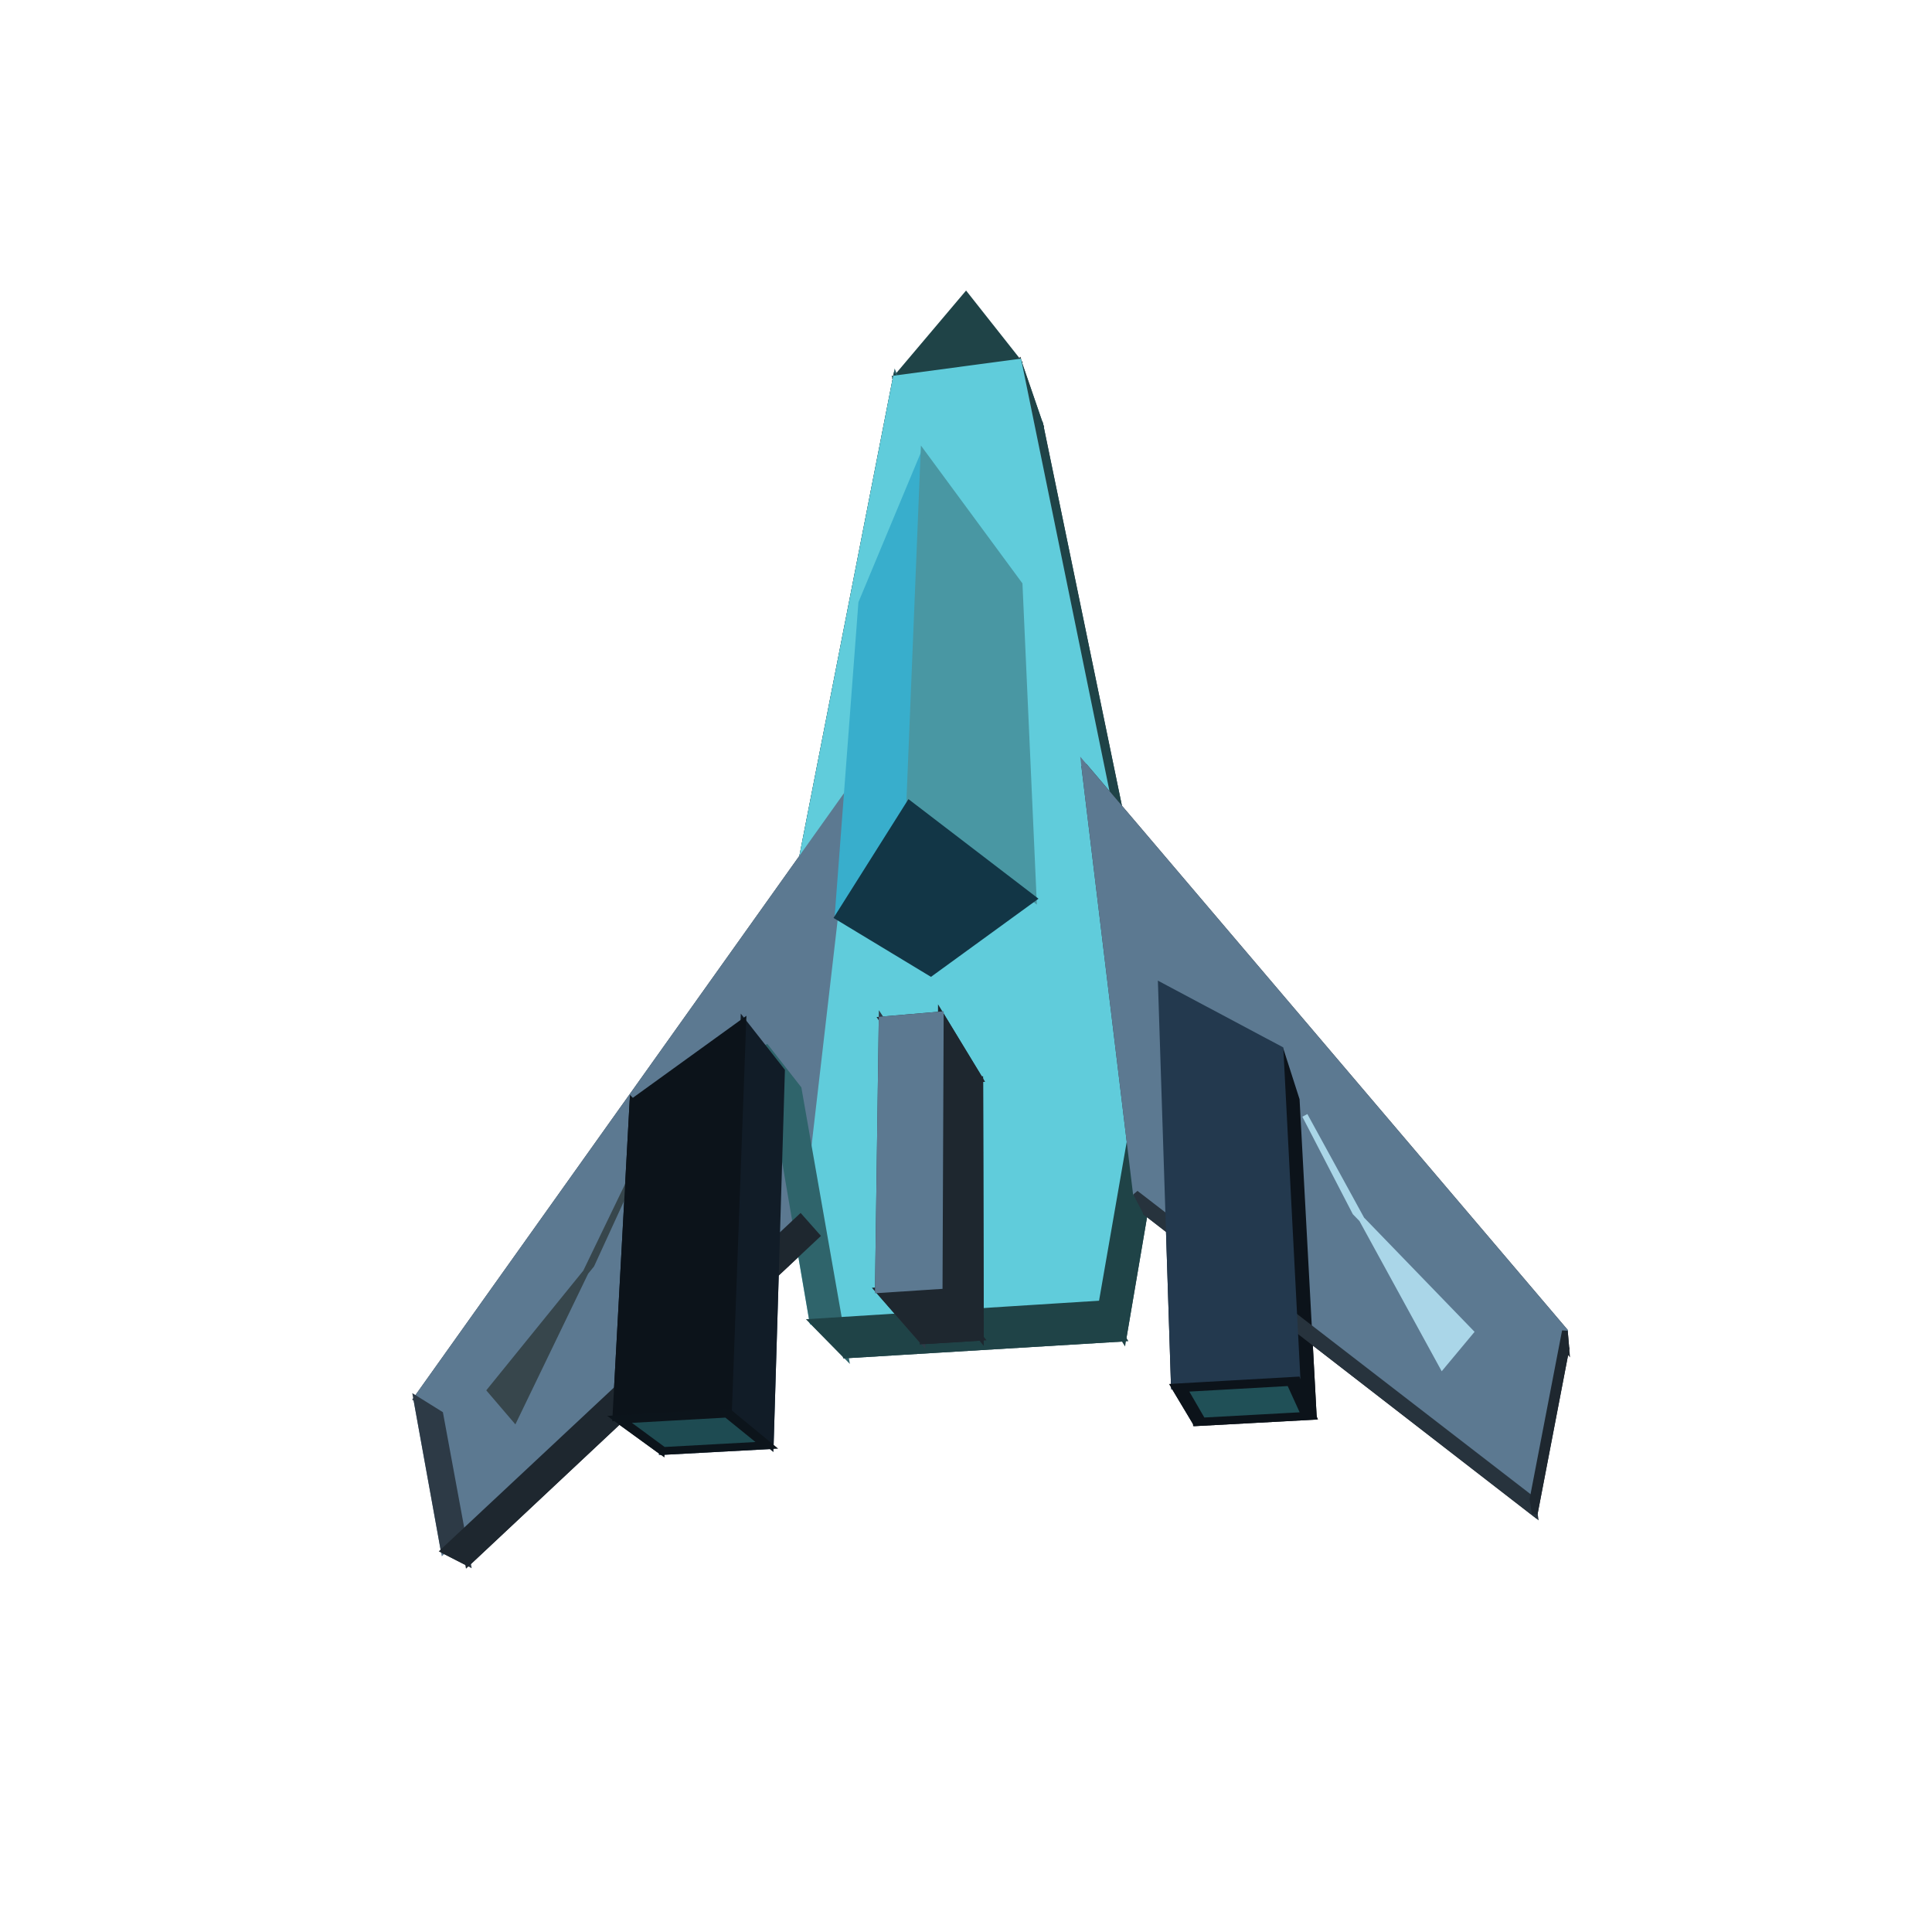
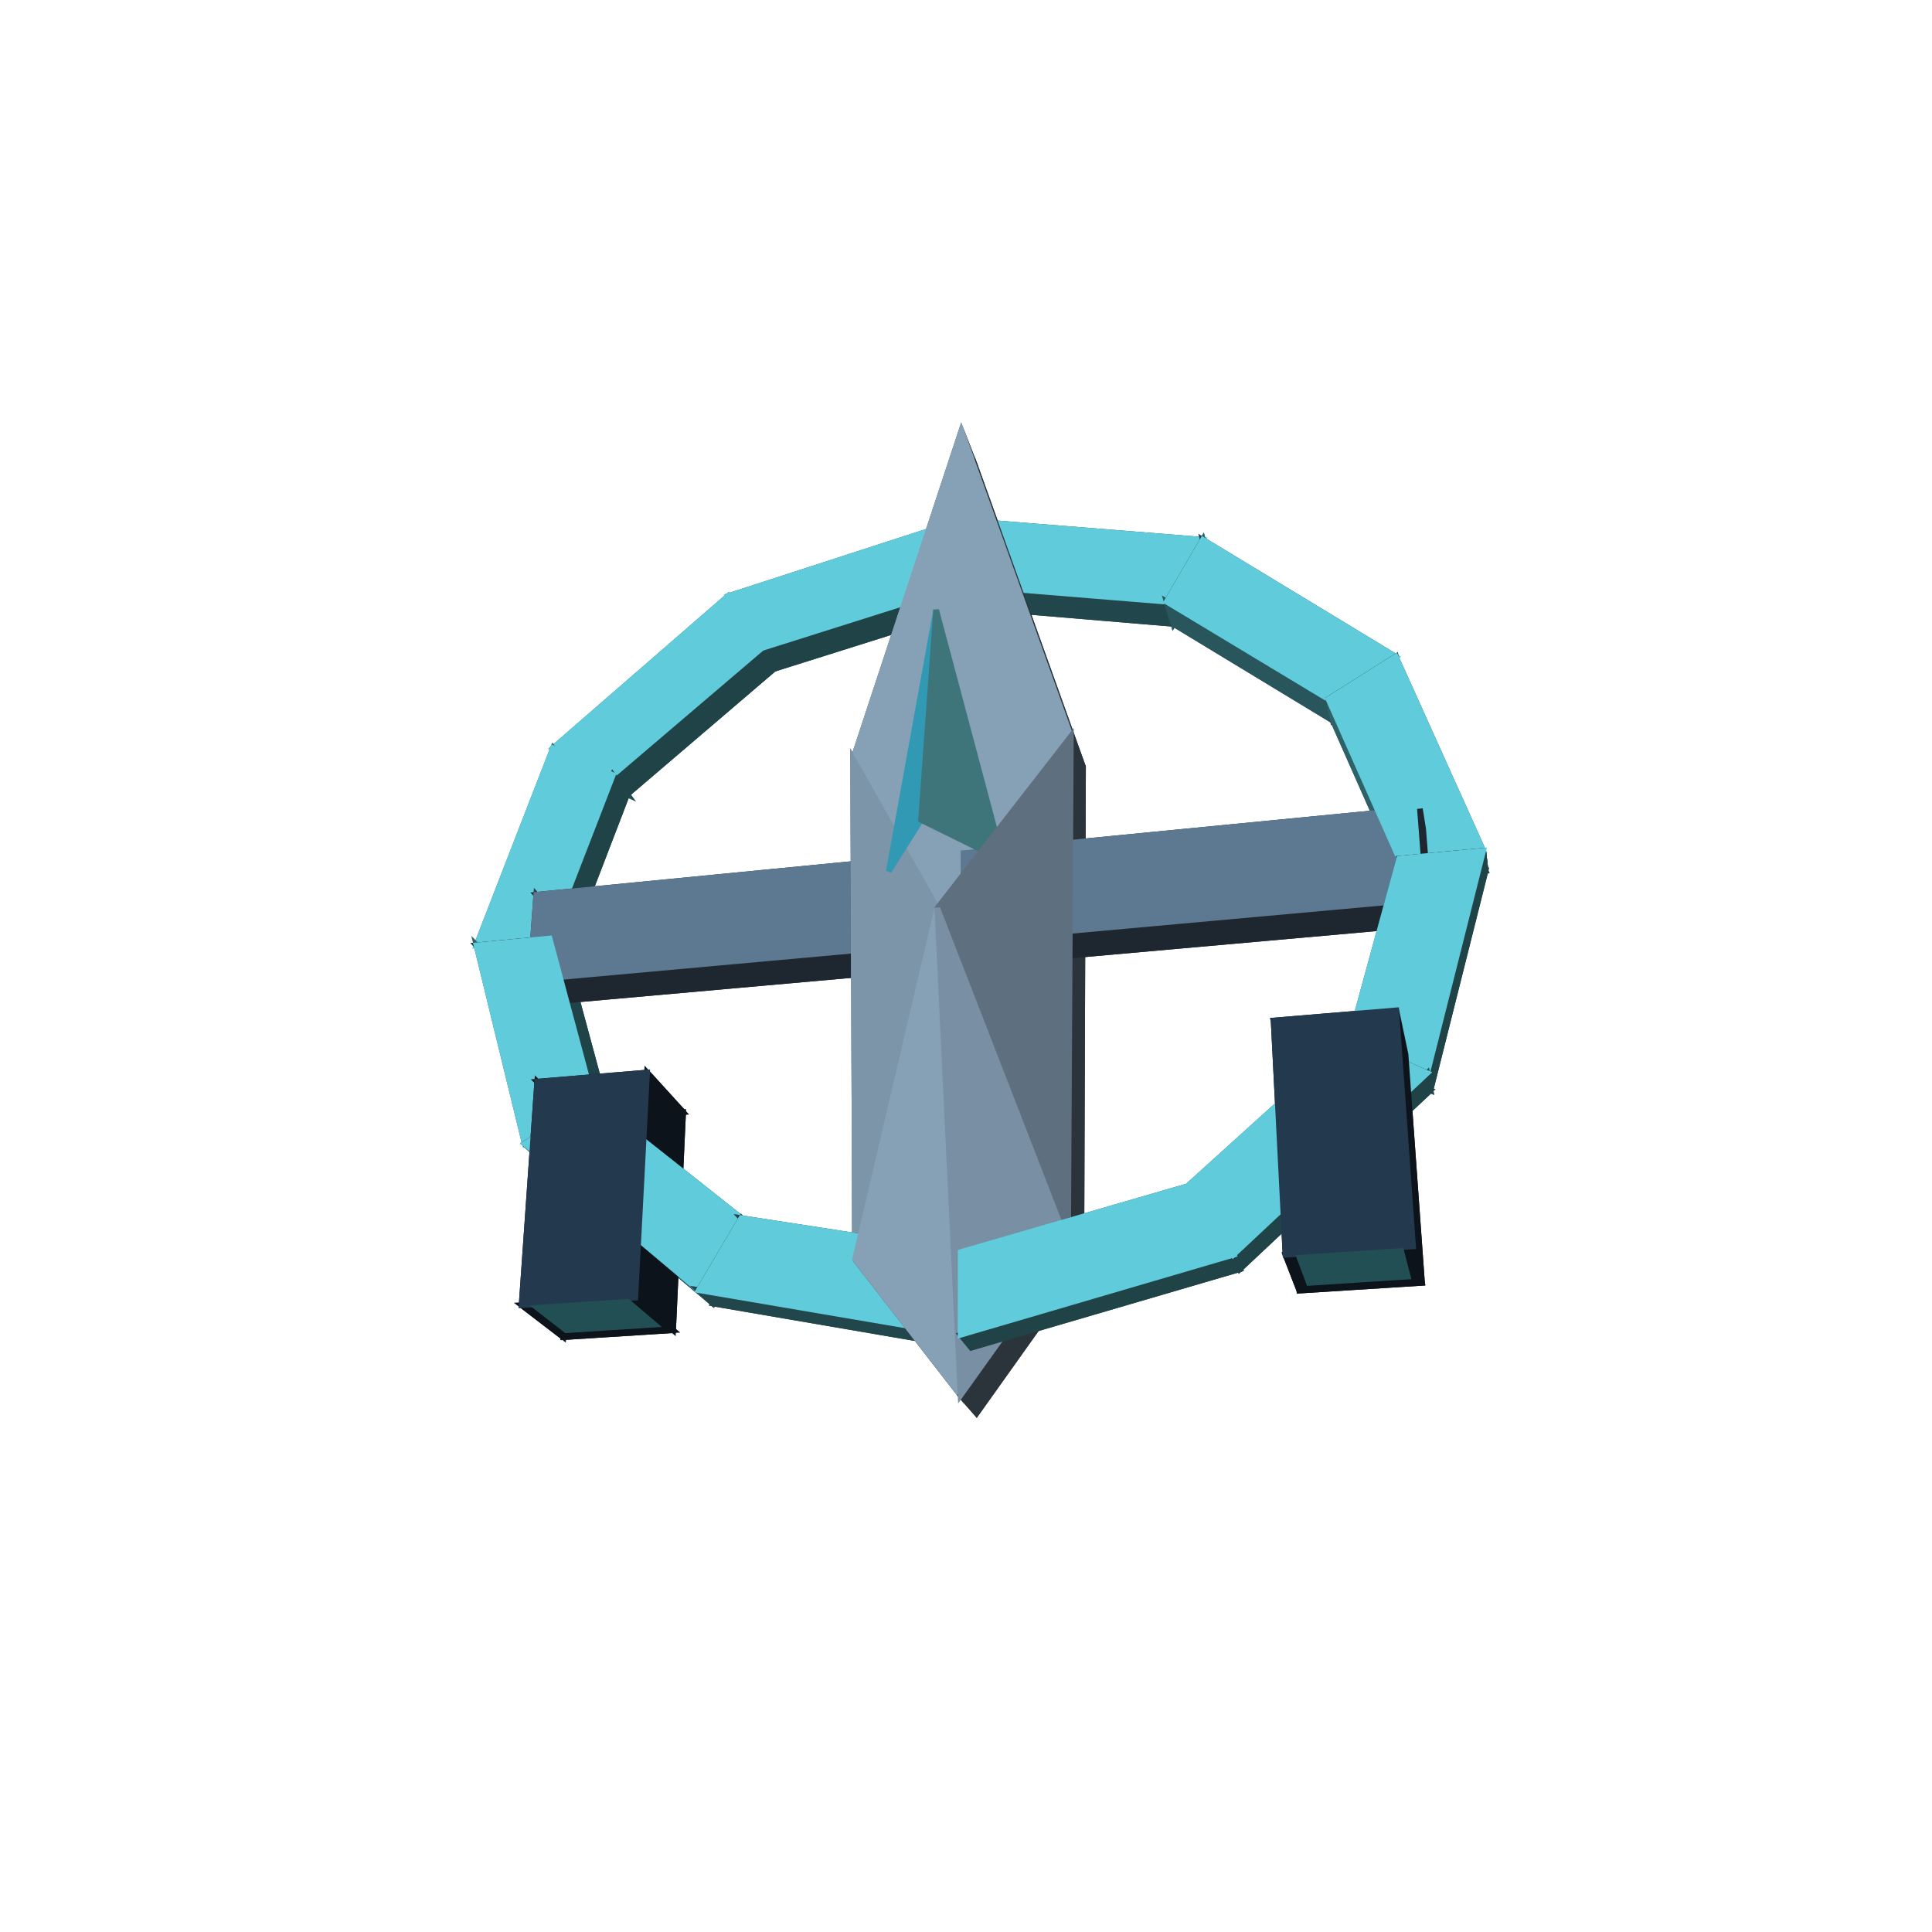
<svg xmlns="http://www.w3.org/2000/svg" viewBox="-85 -80 170 170">
-   <polygon points="-3.927,-41.273 6.547,-42.62 4.642,-48.163 -6.192,-46.716" fill="rgb(33,71,76)" stroke="rgb(33,71,76)" stroke-width=".5" />
-   <polygon points="0,-54.041 -6.192,-46.716 -2.516,-42.526 4.642,-48.163" fill="rgb(31,67,71)" stroke="rgb(31,67,71)" stroke-width=".5" />
-   <polygon points="-14.724,15.782 -3.927,-41.273 -6.192,-46.716 -17.672,12.014" fill="rgb(48,101,109)" stroke="rgb(48,101,109)" stroke-width=".5" />
-   <polygon points="6.547,-42.62 18.053,13.132 16.367,9.144 4.642,-48.163" fill="rgb(31,67,71)" stroke="rgb(31,67,71)" stroke-width=".5" />
-   <polygon points="-14.724,15.782 -10.601,39.269 13.858,37.789 18.053,13.132 6.547,-42.62 -3.927,-41.273" fill="rgb(31,67,71)" stroke="rgb(31,67,71)" stroke-width=".5" />
-   <polygon points="-46.255,44.415 -8.932,-8.264 -10.218,-10.503 -48.377,43.092" fill="rgb(44,58,69)" stroke="rgb(44,58,69)" stroke-width=".5" />
-   <polygon points="-8.932,-8.264 -13.11,28.733 -14.57,27.087 -10.218,-10.503" fill="rgb(30,39,47)" stroke="rgb(30,39,47)" stroke-width=".5" />
-   <polygon points="-2.516,-42.526 -6.192,-46.716 -17.672,12.014 -3.203,24.251" fill="rgb(31,67,71)" stroke="rgb(31,67,71)" stroke-width=".5" />
-   <polygon points="-8.932,-8.264 -46.255,44.415 -43.833,57.535 -13.11,28.733" fill="rgb(30,39,47)" stroke="rgb(30,39,47)" stroke-width=".5" />
-   <polygon points="-16.186,14.22 -25.509,20.977 -29.349,16.931 -19.591,9.882" fill="rgb(12,19,26)" stroke="rgb(12,19,26)" stroke-width=".5" />
-   <polygon points="-2.516,-42.526 -3.203,24.251 16.367,9.144 4.642,-48.163" fill="rgb(56,62,67)" stroke="rgb(56,62,67)" stroke-width=".5" />
-   <polygon points="-6.192,-46.716 4.642,-48.163 16.367,9.144 11.92,34.689 -13.524,36.297 -17.672,12.014" fill="rgb(96,204,219)" stroke="rgb(96,204,219)" stroke-width=".5" />
-   <polygon points="15.836,26.716 11.317,-10.309 10.398,-12.627 14.939,24.987" fill="rgb(45,59,72)" stroke="rgb(45,59,72)" stroke-width=".5" />
-   <polygon points="-17.181,47.253 -26.765,47.77 -25.509,20.977 -16.186,14.22" fill="rgb(35,57,78)" stroke="rgb(35,57,78)" stroke-width=".5" />
-   <polygon points="-14.57,27.087 -45.962,56.447 -48.377,43.092 -10.218,-10.503" fill="rgb(92,121,145)" stroke="rgb(92,121,145)" stroke-width=".5" />
-   <polygon points="-10.601,39.269 -14.724,15.782 -17.672,12.014 -13.524,36.297" fill="rgb(47,100,107)" stroke="rgb(47,100,107)" stroke-width=".5" />
-   <polygon points="-9.22,-26.949 -3.746,-40.075 -4.999,-9.32 -11.31,0.689" fill="rgb(56,174,204)" stroke="rgb(56,174,204)" stroke-width=".5" />
-   <polygon points="-3.746,-40.075 4.721,-28.579 5.962,-0.926 -4.999,-9.32" fill="rgb(73,151,163)" stroke="rgb(73,151,163)" stroke-width=".5" />
-   <polygon points="-43.833,57.535 -46.255,44.415 -48.377,43.092 -45.962,56.447" fill="rgb(45,58,70)" stroke="rgb(45,58,70)" stroke-width=".5" />
-   <polygon points="-25.509,20.977 -26.765,47.77 -30.863,44.795 -29.349,16.931" fill="rgb(12,19,26)" stroke="rgb(12,19,26)" stroke-width=".5" />
-   <polygon points="-32.942,31.299 -41.887,42.334 -39.71,44.879 -28.957,22.611" fill="rgb(55,70,76)" stroke="rgb(55,70,76)" stroke-width=".5" />
-   <polygon points="-13.11,28.733 -43.833,57.535 -45.962,56.447 -14.57,27.087" fill="rgb(30,39,47)" stroke="rgb(30,39,47)" stroke-width=".5" />
-   <polygon points="-17.181,47.253 -16.186,14.22 -19.591,9.882 -20.853,44.227" fill="rgb(17,28,39)" stroke="rgb(17,28,39)" stroke-width=".5" />
-   <polygon points="11.317,-10.309 52.832,38.681 52.696,37.114 10.398,-12.627" fill="rgb(30,39,47)" stroke="rgb(30,39,47)" stroke-width=".5" />
-   <polygon points="19.017,11.323 29.103,16.766 27.676,12.318 17.148,6.712" fill="rgb(12,19,26)" stroke="rgb(12,19,26)" stroke-width=".5" />
-   <polygon points="18.053,13.132 13.858,37.789 11.92,34.689 16.367,9.144" fill="rgb(31,67,71)" stroke="rgb(31,67,71)" stroke-width=".5" />
-   <polygon points="20.223,45.234 30.607,44.673 29.103,16.766 19.017,11.323" fill="rgb(12,19,26)" stroke="rgb(12,19,26)" stroke-width=".5" />
-   <polygon points="15.836,26.716 50.045,53.197 52.832,38.681 11.317,-10.309" fill="rgb(30,39,47)" stroke="rgb(30,39,47)" stroke-width=".5" />
-   <polygon points="-19.591,9.882 -29.349,16.931 -30.863,44.795 -20.853,44.227" fill="rgb(12,19,26)" stroke="rgb(12,19,26)" stroke-width=".5" />
-   <polygon points="13.858,37.789 -10.601,39.269 -13.524,36.297 11.92,34.689" fill="rgb(31,67,71)" stroke="rgb(31,67,71)" stroke-width=".5" />
-   <polygon points="-26.765,47.77 -17.181,47.253 -20.853,44.227 -30.863,44.795" fill="rgb(12,20,27)" stroke="rgb(12,20,27)" stroke-width=".5" />
-   <polygon points="-19.186,46.671 -26.442,47.067 -28.689,45.411 -21.255,44.994" fill="rgb(30,75,82)" stroke="rgb(30,75,82)" stroke-width=".5" />
-   <polygon points="-11.31,0.689 -4.999,-9.32 5.962,-0.926 -3.094,5.656" fill="rgb(18,54,70)" stroke="rgb(18,54,70)" stroke-width=".5" />
-   <polygon points="20.223,45.234 19.017,11.323 17.148,6.712 18.29,42.005" fill="rgb(17,28,39)" stroke="rgb(17,28,39)" stroke-width=".5" />
-   <polygon points="-3.83,38.03 1.31,37.716 1.257,14.972 -3.675,15.369" fill="rgb(30,39,47)" stroke="rgb(30,39,47)" stroke-width=".5" />
-   <polygon points="10.398,-12.627 52.696,37.114 49.843,51.92 14.939,24.987" fill="rgb(92,121,145)" stroke="rgb(92,121,145)" stroke-width=".5" />
-   <polygon points="-3.675,15.369 1.257,14.972 -2.215,9.258 -7.427,9.704" fill="rgb(32,42,50)" stroke="rgb(32,42,50)" stroke-width=".5" />
-   <polygon points="29.103,16.766 30.607,44.673 29.178,41.387 27.676,12.318" fill="rgb(12,19,26)" stroke="rgb(12,19,26)" stroke-width=".5" />
-   <polygon points="50.045,53.197 15.836,26.716 14.939,24.987 49.843,51.92" fill="rgb(39,51,61)" stroke="rgb(39,51,61)" stroke-width=".5" />
-   <polygon points="34.241,26.689 44.414,37.202 41.901,40.217 29.818,18.148" fill="rgb(170,214,232)" stroke="rgb(170,214,232)" stroke-width=".5" />
-   <polygon points="-3.83,38.03 -3.675,15.369 -7.427,9.704 -7.759,33.529" fill="rgb(46,60,72)" stroke="rgb(46,60,72)" stroke-width=".5" />
-   <polygon points="17.148,6.712 27.676,12.318 29.178,41.387 18.29,42.005" fill="rgb(35,57,78)" stroke="rgb(35,57,78)" stroke-width=".5" />
-   <polygon points="1.257,14.972 1.31,37.716 -2.315,33.174 -2.215,9.258" fill="rgb(30,39,47)" stroke="rgb(30,39,47)" stroke-width=".5" />
-   <polygon points="30.607,44.673 20.223,45.234 18.29,42.005 29.178,41.387" fill="rgb(12,19,26)" stroke="rgb(12,19,26)" stroke-width=".5" />
-   <polygon points="21.111,44.472 28.98,44.042 28.151,42.221 20.072,42.675" fill="rgb(32,80,87)" stroke="rgb(32,80,87)" stroke-width=".5" />
-   <polygon points="52.832,38.681 50.045,53.197 49.843,51.92 52.696,37.114" fill="rgb(30,39,47)" stroke="rgb(30,39,47)" stroke-width=".5" />
-   <polygon points="1.31,37.716 -3.83,38.03 -7.759,33.529 -2.315,33.174" fill="rgb(30,39,47)" stroke="rgb(30,39,47)" stroke-width=".5" />
-   <polygon points="-7.427,9.704 -2.215,9.258 -2.315,33.174 -7.759,33.529" fill="rgb(92,121,145)" stroke="rgb(92,121,145)" stroke-width=".5" />
+   <polygon points="-16.902,-21.142 0.411,-26.598 0.406,-32.216 -19.842,-25.667" fill="rgb(31,67,71)" stroke="rgb(31,67,71)" stroke-width=".5" />
+   <polygon points="-29.819,-10.106 -16.902,-21.142 -19.842,-25.667 -35.022,-12.451" fill="rgb(31,67,71)" stroke="rgb(31,67,71)" stroke-width=".5" />
+   <polygon points="-19.842,-25.667 0.406,-32.216 -0.412,-34.199 -20.932,-27.543" fill="rgb(37,79,84)" stroke="rgb(37,79,84)" stroke-width=".5" />
+   <polygon points="-35.022,-12.451 -19.842,-25.667 -20.932,-27.543 -36.336,-14.162" fill="rgb(44,92,99)" stroke="rgb(44,92,99)" stroke-width=".5" />
+   <polygon points="-19.842,-25.667 -16.902,-21.142 -17.964,-22.978 -20.932,-27.543" fill="rgb(31,67,71)" stroke="rgb(31,67,71)" stroke-width=".5" />
+   <polygon points="-16.902,-21.142 -19.842,-25.667 -20.932,-27.543 -17.964,-22.978" fill="rgb(44,94,101)" stroke="rgb(44,94,101)" stroke-width=".5" />
+   <polygon points="-8.47,-10.578 0.794,-39.015 -0.405,-42.082 -9.928,-13.183" fill="rgb(66,79,90)" stroke="rgb(66,79,90)" stroke-width=".5" />
+   <polygon points="0.406,-32.216 0.411,-26.598 -0.416,-28.526 -0.412,-34.199" fill="rgb(31,67,71)" stroke="rgb(31,67,71)" stroke-width=".5" />
+   <polygon points="0.411,-26.598 0.406,-32.216 -0.412,-34.199 -0.416,-28.526" fill="rgb(48,101,108)" stroke="rgb(48,101,108)" stroke-width=".5" />
+   <polygon points="-35.022,-12.451 -29.819,-10.106 -31.073,-11.802 -36.336,-14.162" fill="rgb(31,67,71)" stroke="rgb(31,67,71)" stroke-width=".5" />
+   <polygon points="-29.819,-10.106 -35.022,-12.451 -36.336,-14.162 -31.073,-11.802" fill="rgb(38,80,86)" stroke="rgb(38,80,86)" stroke-width=".5" />
+   <polygon points="0.411,-26.598 -16.902,-21.142 -17.964,-22.978 -0.416,-28.526" fill="rgb(31,67,71)" stroke="rgb(31,67,71)" stroke-width=".5" />
+   <polygon points="-16.902,-21.142 -29.819,-10.106 -31.073,-11.802 -17.964,-22.978" fill="rgb(31,67,71)" stroke="rgb(31,67,71)" stroke-width=".5" />
+   <polygon points="-20.932,-27.543 -0.412,-34.199 -0.416,-28.526 -17.964,-22.978" fill="rgb(96,204,219)" stroke="rgb(96,204,219)" stroke-width=".5" />
+   <polygon points="-36.336,-14.162 -20.932,-27.543 -17.964,-22.978 -31.073,-11.802" fill="rgb(96,204,219)" stroke="rgb(96,204,219)" stroke-width=".5" />
+   <polygon points="0.411,-26.598 18.252,-25.105 21.379,-30.487 0.406,-32.216" fill="rgb(31,67,71)" stroke="rgb(31,67,71)" stroke-width=".5" />
+   <polygon points="0.794,-39.015 10.296,-12.509 9.227,-15.2 -0.405,-42.082" fill="rgb(44,52,59)" stroke="rgb(44,52,59)" stroke-width=".5" />
+   <polygon points="-35.279,4.111 -29.819,-10.106 -35.022,-12.451 -41.623,4.698" fill="rgb(31,67,71)" stroke="rgb(31,67,71)" stroke-width=".5" />
+   <polygon points="0.406,-32.216 21.379,-30.487 20.84,-32.499 -0.412,-34.199" fill="rgb(31,67,71)" stroke="rgb(31,67,71)" stroke-width=".5" />
+   <polygon points="-41.623,4.698 -35.022,-12.451 -36.336,-14.162 -43.068,3.185" fill="rgb(47,101,108)" stroke="rgb(47,101,108)" stroke-width=".5" />
+   <polygon points="18.252,-25.105 0.411,-26.598 -0.416,-28.526 17.663,-27.055" fill="rgb(33,70,75)" stroke="rgb(33,70,75)" stroke-width=".5" />
+   <polygon points="-29.819,-10.106 -35.279,4.111 -36.641,2.581 -31.073,-11.802" fill="rgb(31,67,71)" stroke="rgb(31,67,71)" stroke-width=".5" />
+   <polygon points="-0.412,-34.199 20.84,-32.499 17.663,-27.055 -0.416,-28.526" fill="rgb(96,204,219)" stroke="rgb(96,204,219)" stroke-width=".5" />
+   <polygon points="-43.068,3.185 -36.336,-14.162 -31.073,-11.802 -36.641,2.581" fill="rgb(96,204,219)" stroke="rgb(96,204,219)" stroke-width=".5" />
+   <polygon points="-37.005,8.191 -36.455,0.299 -37.815,-1.265 -38.393,6.717" fill="rgb(46,60,72)" stroke="rgb(46,60,72)" stroke-width=".5" />
+   <polygon points="21.379,-30.487 18.252,-25.105 17.663,-27.055 20.84,-32.499" fill="rgb(31,67,71)" stroke="rgb(31,67,71)" stroke-width=".5" />
+   <polygon points="18.252,-25.105 21.379,-30.487 20.84,-32.499 17.663,-27.055" fill="rgb(46,99,106)" stroke="rgb(46,99,106)" stroke-width=".5" />
+   <polygon points="-41.623,4.698 -35.279,4.111 -36.641,2.581 -43.068,3.185" fill="rgb(33,71,76)" stroke="rgb(33,71,76)" stroke-width=".5" />
+   <polygon points="-35.279,4.111 -41.623,4.698 -43.068,3.185 -36.641,2.581" fill="rgb(31,67,71)" stroke="rgb(31,67,71)" stroke-width=".5" />
+   <polygon points="-36.455,0.299 0.642,-3.26 -0.217,-4.927 -37.815,-1.265" fill="rgb(32,42,50)" stroke="rgb(32,42,50)" stroke-width=".5" />
+   <polygon points="0.642,-3.26 -36.455,0.299 -37.005,8.191 0.652,4.836" fill="rgb(30,39,47)" stroke="rgb(30,39,47)" stroke-width=".5" />
+   <polygon points="18.252,-25.105 32.294,-16.591 38.123,-20.273 21.379,-30.487" fill="rgb(31,67,71)" stroke="rgb(31,67,71)" stroke-width=".5" />
+   <polygon points="-31.465,18.227 -35.279,4.111 -41.623,4.698 -37.381,21.958" fill="rgb(31,67,71)" stroke="rgb(31,67,71)" stroke-width=".5" />
+   <polygon points="21.379,-30.487 38.123,-20.273 37.812,-22.211 20.84,-32.499" fill="rgb(31,67,71)" stroke="rgb(31,67,71)" stroke-width=".5" />
+   <polygon points="-9.928,-13.183 -0.405,-42.082 -2.524,-0.086" fill="rgb(133,158,180)" stroke="rgb(133,158,180)" stroke-width=".5" />
+   <polygon points="-37.381,21.958 -41.623,4.698 -43.068,3.185 -38.82,20.643" fill="rgb(46,98,105)" stroke="rgb(46,98,105)" stroke-width=".5" />
+   <polygon points="32.294,-16.591 18.252,-25.105 17.663,-27.055 31.896,-18.477" fill="rgb(40,86,92)" stroke="rgb(40,86,92)" stroke-width=".5" />
+   <polygon points="-35.279,4.111 -31.465,18.227 -32.814,16.858 -36.641,2.581" fill="rgb(31,67,71)" stroke="rgb(31,67,71)" stroke-width=".5" />
+   <polygon points="-0.221,3.264 -38.393,6.717 -37.815,-1.265 -0.217,-4.927" fill="rgb(92,121,145)" stroke="rgb(92,121,145)" stroke-width=".5" />
+   <polygon points="0.652,4.836 -37.005,8.191 -38.393,6.717 -0.221,3.264" fill="rgb(30,39,47)" stroke="rgb(30,39,47)" stroke-width=".5" />
+   <polygon points="-0.405,-42.082 9.227,-15.2 -2.524,-0.086" fill="rgb(111,132,150)" stroke="rgb(111,132,150)" stroke-width=".5" />
+   <polygon points="20.84,-32.499 37.812,-22.211 31.896,-18.477 17.663,-27.055" fill="rgb(96,204,219)" stroke="rgb(96,204,219)" stroke-width=".5" />
+   <polygon points="-38.82,20.643 -43.068,3.185 -36.641,2.581 -32.814,16.858" fill="rgb(96,204,219)" stroke="rgb(96,204,219)" stroke-width=".5" />
+   <polygon points="-8.47,-10.578 -8.183,32.621 0.93,44.356 10.145,31.411 10.296,-12.509 0.794,-39.015" fill="rgb(44,52,59)" stroke="rgb(44,52,59)" stroke-width=".5" />
+   <polygon points="0.642,-3.26 0.652,4.836 -0.221,3.264 -0.217,-4.927" fill="rgb(30,39,47)" stroke="rgb(30,39,47)" stroke-width=".5" />
+   <polygon points="0.652,4.836 0.642,-3.26 -0.217,-4.927 -0.221,3.264" fill="rgb(46,60,72)" stroke="rgb(46,60,72)" stroke-width=".5" />
+   <polygon points="-35.433,37.656 -25.773,37.045 -24.891,17.862 -34.23,18.607" fill="rgb(12,19,26)" stroke="rgb(12,19,26)" stroke-width=".5" />
+   <polygon points="38.123,-20.273 32.294,-16.591 31.896,-18.477 37.812,-22.211" fill="rgb(31,67,71)" stroke="rgb(31,67,71)" stroke-width=".5" />
+   <polygon points="32.294,-16.591 38.123,-20.273 37.812,-22.211 31.896,-18.477" fill="rgb(41,88,94)" stroke="rgb(41,88,94)" stroke-width=".5" />
+   <polygon points="-34.23,18.607 -24.891,17.862 -28.064,14.376 -37.726,15.178" fill="rgb(12,20,27)" stroke="rgb(12,20,27)" stroke-width=".5" />
+   <polygon points="-37.381,21.958 -31.465,18.227 -32.814,16.858 -38.82,20.643" fill="rgb(41,88,94)" stroke="rgb(41,88,94)" stroke-width=".5" />
+   <polygon points="-31.465,18.227 -37.381,21.958 -38.82,20.643 -32.814,16.858" fill="rgb(31,67,71)" stroke="rgb(31,67,71)" stroke-width=".5" />
+   <polygon points="-8.183,32.621 -8.47,-10.578 -9.928,-13.183 -9.762,30.803" fill="rgb(67,79,90)" stroke="rgb(67,79,90)" stroke-width=".5" />
+   <polygon points="0.642,-3.26 40.225,-7.057 39.939,-8.839 -0.217,-4.927" fill="rgb(32,42,50)" stroke="rgb(32,42,50)" stroke-width=".5" />
+   <polygon points="0.652,4.836 40.873,1.254 40.225,-7.057 0.642,-3.26" fill="rgb(30,39,47)" stroke="rgb(30,39,47)" stroke-width=".5" />
+   <polygon points="32.294,-16.591 38.444,-2.708 45.714,-3.381 38.123,-20.273" fill="rgb(31,67,71)" stroke="rgb(31,67,71)" stroke-width=".5" />
+   <polygon points="-18.571,28.444 -31.465,18.227 -37.381,21.958 -22.248,34.695" fill="rgb(31,67,71)" stroke="rgb(31,67,71)" stroke-width=".5" />
+   <polygon points="-35.433,37.656 -34.23,18.607 -37.726,15.178 -39.103,34.842" fill="rgb(17,28,39)" stroke="rgb(17,28,39)" stroke-width=".5" />
+   <polygon points="38.444,-2.708 32.294,-16.591 31.896,-18.477 38.127,-4.443" fill="rgb(46,98,105)" stroke="rgb(46,98,105)" stroke-width=".5" />
+   <polygon points="-0.405,-42.082 9.227,-15.2 8.979,29.534 -0.476,42.765 -9.762,30.803 -9.928,-13.183" fill="rgb(134,160,181)" stroke="rgb(134,160,181)" stroke-width=".5" />
+   <polygon points="-31.465,18.227 -18.571,28.444 -19.766,27.188 -32.814,16.858" fill="rgb(31,67,71)" stroke="rgb(31,67,71)" stroke-width=".5" />
+   <polygon points="38.123,-20.273 45.714,-3.381 45.508,-5.136 37.812,-22.211" fill="rgb(31,67,71)" stroke="rgb(31,67,71)" stroke-width=".5" />
+   <polygon points="10.296,-12.509 10.145,31.411 8.979,29.534 9.227,-15.2" fill="rgb(44,52,59)" stroke="rgb(44,52,59)" stroke-width=".5" />
+   <polygon points="-0.217,-4.927 39.939,-8.839 40.592,-0.429 -0.221,3.264" fill="rgb(92,121,145)" stroke="rgb(92,121,145)" stroke-width=".5" />
+   <polygon points="40.873,1.254 0.652,4.836 -0.221,3.264 40.592,-0.429" fill="rgb(30,39,47)" stroke="rgb(30,39,47)" stroke-width=".5" />
+   <polygon points="-22.248,34.695 -37.381,21.958 -38.82,20.643 -23.51,33.525" fill="rgb(40,86,92)" stroke="rgb(40,86,92)" stroke-width=".5" />
+   <polygon points="-24.891,17.862 -25.773,37.045 -29.098,34.183 -28.064,14.376" fill="rgb(12,19,26)" stroke="rgb(12,19,26)" stroke-width=".5" />
+   <polygon points="37.812,-22.211 45.508,-5.136 38.127,-4.443 31.896,-18.477" fill="rgb(96,204,219)" stroke="rgb(96,204,219)" stroke-width=".5" />
+   <polygon points="-9.762,30.803 -9.928,-13.183 -2.524,-0.086" fill="rgb(125,149,169)" stroke="rgb(125,149,169)" stroke-width=".5" />
+   <polygon points="-23.51,33.525 -38.82,20.643 -32.814,16.858 -19.766,27.188" fill="rgb(96,204,219)" stroke="rgb(96,204,219)" stroke-width=".5" />
+   <polygon points="40.225,-7.057 40.873,1.254 40.592,-0.429 39.939,-8.839" fill="rgb(30,39,47)" stroke="rgb(30,39,47)" stroke-width=".5" />
+   <polygon points="-6.792,-3.336 -2.628,-26.336 -3.955,-7.857" fill="rgb(49,153,180)" stroke="rgb(49,153,180)" stroke-width=".5" />
+   <polygon points="-2.628,-26.336 3.24,-4.305 -3.955,-7.857" fill="rgb(61,117,123)" stroke="rgb(61,117,123)" stroke-width=".5" />
+   <polygon points="45.714,-3.381 38.444,-2.708 38.127,-4.443 45.508,-5.136" fill="rgb(31,67,71)" stroke="rgb(31,67,71)" stroke-width=".5" />
+   <polygon points="38.444,-2.708 45.714,-3.381 45.508,-5.136 38.127,-4.443" fill="rgb(33,71,76)" stroke="rgb(33,71,76)" stroke-width=".5" />
+   <polygon points="-25.773,37.045 -35.433,37.656 -39.103,34.842 -29.098,34.183" fill="rgb(12,19,26)" stroke="rgb(12,19,26)" stroke-width=".5" />
+   <polygon points="-37.726,15.178 -28.064,14.376 -29.098,34.183 -39.103,34.842" fill="rgb(35,57,78)" stroke="rgb(35,57,78)" stroke-width=".5" />
+   <polygon points="-35.179,37.048 -27.398,36.552 -29.758,34.545 -37.734,35.069" fill="rgb(33,79,84)" stroke="rgb(33,79,84)" stroke-width=".5" />
+   <polygon points="-18.571,28.444 -22.248,34.695 -23.51,33.525 -19.766,27.188" fill="rgb(31,67,71)" stroke="rgb(31,67,71)" stroke-width=".5" />
+   <polygon points="-22.248,34.695 -18.571,28.444 -19.766,27.188 -23.51,33.525" fill="rgb(46,99,106)" stroke="rgb(46,99,106)" stroke-width=".5" />
+   <polygon points="9.227,-15.2 8.979,29.534 -2.524,-0.086" fill="rgb(94,112,127)" stroke="rgb(94,112,127)" stroke-width=".5" />
+   <polygon points="38.444,-2.708 34.179,12.981 40.867,15.928 45.714,-3.381" fill="rgb(31,67,71)" stroke="rgb(31,67,71)" stroke-width=".5" />
+   <polygon points="0.459,31.414 -18.571,28.444 -22.248,34.695 0.464,38.592" fill="rgb(31,67,71)" stroke="rgb(31,67,71)" stroke-width=".5" />
+   <polygon points="34.179,12.981 38.444,-2.708 38.127,-4.443 33.787,11.45" fill="rgb(47,101,108)" stroke="rgb(47,101,108)" stroke-width=".5" />
+   <polygon points="-18.571,28.444 0.459,31.414 -0.466,30.173 -19.766,27.188" fill="rgb(31,67,71)" stroke="rgb(31,67,71)" stroke-width=".5" />
+   <polygon points="29.336,33.561 40.124,32.879 38.675,12.791 28.286,13.619" fill="rgb(12,19,26)" stroke="rgb(12,19,26)" stroke-width=".5" />
+   <polygon points="45.714,-3.381 40.867,15.928 40.577,14.426 45.508,-5.136" fill="rgb(31,67,71)" stroke="rgb(31,67,71)" stroke-width=".5" />
+   <polygon points="28.286,13.619 38.675,12.791 37.861,8.903 27.068,9.799" fill="rgb(12,20,27)" stroke="rgb(12,20,27)" stroke-width=".5" />
+   <polygon points="0.464,38.592 -22.248,34.695 -23.51,33.525 -0.472,37.45" fill="rgb(33,70,75)" stroke="rgb(33,70,75)" stroke-width=".5" />
+   <polygon points="45.508,-5.136 40.577,14.426 33.787,11.45 38.127,-4.443" fill="rgb(96,204,219)" stroke="rgb(96,204,219)" stroke-width=".5" />
+   <polygon points="-0.472,37.45 -23.51,33.525 -19.766,27.188 -0.466,30.173" fill="rgb(96,204,219)" stroke="rgb(96,204,219)" stroke-width=".5" />
+   <polygon points="34.179,12.981 20.114,25.727 24.076,31.681 40.867,15.928" fill="rgb(31,67,71)" stroke="rgb(31,67,71)" stroke-width=".5" />
+   <polygon points="0.93,44.356 -8.183,32.621 -9.762,30.803 -0.476,42.765" fill="rgb(60,72,81)" stroke="rgb(60,72,81)" stroke-width=".5" />
+   <polygon points="20.114,25.727 0.459,31.414 0.464,38.592 24.076,31.681" fill="rgb(31,67,71)" stroke="rgb(31,67,71)" stroke-width=".5" />
+   <polygon points="20.114,25.727 34.179,12.981 33.787,11.45 19.494,24.385" fill="rgb(43,92,99)" stroke="rgb(43,92,99)" stroke-width=".5" />
+   <polygon points="0.459,31.414 20.114,25.727 19.494,24.385 -0.466,30.173" fill="rgb(37,78,84)" stroke="rgb(37,78,84)" stroke-width=".5" />
+   <polygon points="34.179,12.981 40.867,15.928 40.577,14.426 33.787,11.45" fill="rgb(31,67,71)" stroke="rgb(31,67,71)" stroke-width=".5" />
+   <polygon points="40.867,15.928 34.179,12.981 33.787,11.45 40.577,14.426" fill="rgb(38,80,86)" stroke="rgb(38,80,86)" stroke-width=".5" />
+   <polygon points="0.464,38.592 0.459,31.414 -0.466,30.173 -0.472,37.45" fill="rgb(48,101,108)" stroke="rgb(48,101,108)" stroke-width=".5" />
+   <polygon points="0.459,31.414 0.464,38.592 -0.472,37.45 -0.466,30.173" fill="rgb(31,67,71)" stroke="rgb(31,67,71)" stroke-width=".5" />
+   <polygon points="-0.476,42.765 -9.762,30.803 -2.524,-0.086" fill="rgb(134,160,181)" stroke="rgb(134,160,181)" stroke-width=".5" />
+   <polygon points="29.336,33.561 28.286,13.619 27.068,9.799 28.114,30.413" fill="rgb(17,28,39)" stroke="rgb(17,28,39)" stroke-width=".5" />
+   <polygon points="10.145,31.411 0.93,44.356 -0.476,42.765 8.979,29.534" fill="rgb(44,52,59)" stroke="rgb(44,52,59)" stroke-width=".5" />
+   <polygon points="8.979,29.534 -0.476,42.765 -2.524,-0.086" fill="rgb(121,144,164)" stroke="rgb(121,144,164)" stroke-width=".5" />
+   <polygon points="24.076,31.681 20.114,25.727 19.494,24.385 23.512,30.414" fill="rgb(44,94,101)" stroke="rgb(44,94,101)" stroke-width=".5" />
+   <polygon points="20.114,25.727 24.076,31.681 23.512,30.414 19.494,24.385" fill="rgb(31,67,71)" stroke="rgb(31,67,71)" stroke-width=".5" />
+   <polygon points="40.867,15.928 24.076,31.681 23.512,30.414 40.577,14.426" fill="rgb(31,67,71)" stroke="rgb(31,67,71)" stroke-width=".5" />
+   <polygon points="24.076,31.681 0.464,38.592 -0.472,37.45 23.512,30.414" fill="rgb(31,67,71)" stroke="rgb(31,67,71)" stroke-width=".5" />
+   <polygon points="40.577,14.426 23.512,30.414 19.494,24.385 33.787,11.45" fill="rgb(96,204,219)" stroke="rgb(96,204,219)" stroke-width=".5" />
+   <polygon points="23.512,30.414 -0.472,37.45 -0.466,30.173 19.494,24.385" fill="rgb(96,204,219)" stroke="rgb(96,204,219)" stroke-width=".5" />
+   <polygon points="38.675,12.791 40.124,32.879 39.339,29.673 37.861,8.903" fill="rgb(12,19,26)" stroke="rgb(12,19,26)" stroke-width=".5" />
+   <polygon points="40.124,32.879 29.336,33.561 28.114,30.413 39.339,29.673" fill="rgb(12,19,26)" stroke="rgb(12,19,26)" stroke-width=".5" />
+   <polygon points="27.068,9.799 37.861,8.903 39.339,29.673 28.114,30.413" fill="rgb(35,57,78)" stroke="rgb(35,57,78)" stroke-width=".5" />
+   <polygon points="30.178,32.882 38.876,32.328 38.293,30.08 29.35,30.667" fill="rgb(33,79,84)" stroke="rgb(33,79,84)" stroke-width=".5" />
</svg>
